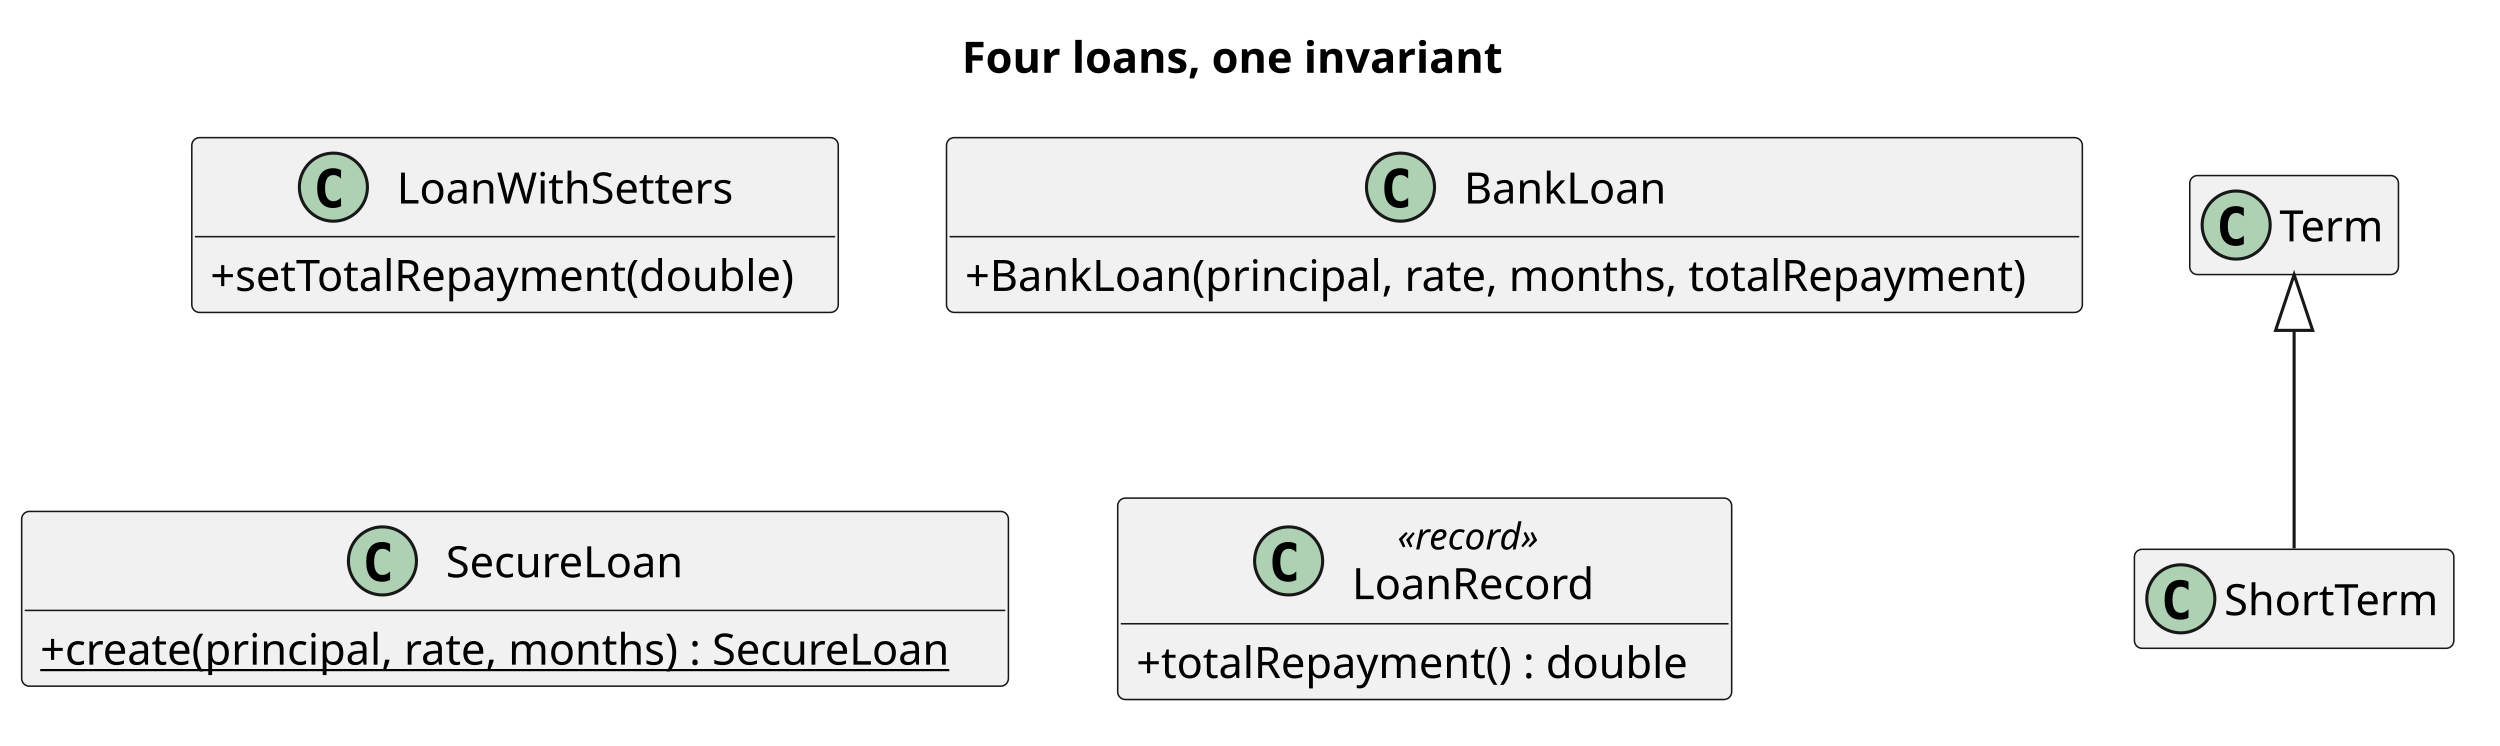
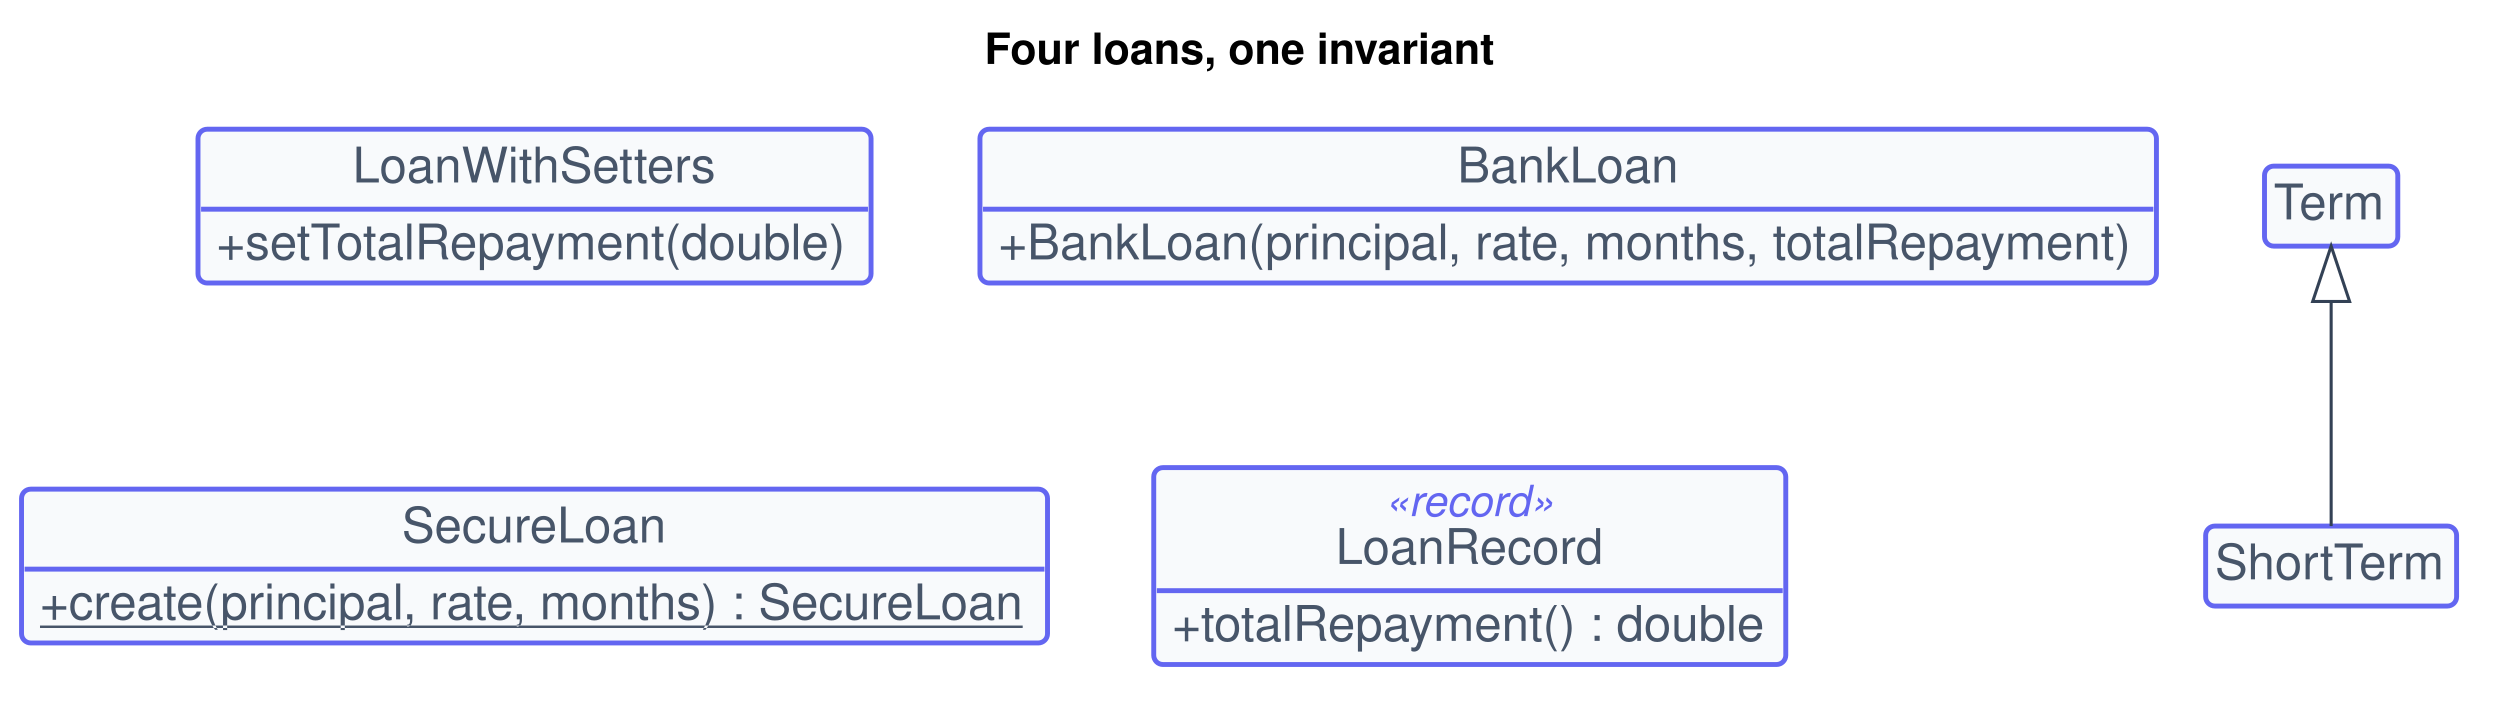
- <svg xmlns="http://www.w3.org/2000/svg" contentStyleType="text/css" data-diagram-type="CLASS" height="241px" preserveAspectRatio="none" style="width:808px;height:241px;background:#FFFFFF;" version="1.1" viewBox="0 0 808 241" width="808px" zoomAndPan="magnify">
+ <svg xmlns="http://www.w3.org/2000/svg" contentStyleType="text/css" data-diagram-type="CLASS" height="481.25px" preserveAspectRatio="none" style="width:1693px;height:481px;" version="1.1" viewBox="0 0 1693 481" width="1693.75px" zoomAndPan="magnify">
  <defs />
  <g>
-     <g class="title" data-source-line="3">
-       <text fill="#000000" font-family="sans-serif" font-size="14" font-weight="700" lengthAdjust="spacing" textLength="179.314" x="310.885" y="23.535">Four loans, one invariant</text>
+     <g class="title" data-source-line="65">
+       <text fill="#000000" font-family="Helvetica" font-size="29.167" font-weight="700" lengthAdjust="spacing" textLength="346.81" x="666.731" y="43.292">Four loans, one invariant</text>
    </g>
-     <g class="entity" data-qualified-name="LoanWithSetters" data-source-line="4" id="ent0001">
-       <rect fill="#F1F1F1" height="56.488" rx="2.5" ry="2.5" style="stroke:#181818;stroke-width:0.5;" width="208.936" x="61.99" y="44.488" />
-       <ellipse cx="107.753" cy="60.488" fill="#ADD1B2" rx="11" ry="11" style="stroke:#181818;stroke-width:1;" />
-       <path d="M110.226,66.631 Q109.645,66.93 109.006,67.08 Q108.367,67.229 107.661,67.229 Q105.155,67.229 103.835,65.577 Q102.515,63.925 102.515,60.804 Q102.515,57.675 103.835,56.023 Q105.155,54.371 107.661,54.371 Q108.367,54.371 109.014,54.52 Q109.662,54.67 110.226,54.969 L110.226,57.691 Q109.596,57.11 109.002,56.841 Q108.409,56.571 107.778,56.571 Q106.433,56.571 105.748,57.638 Q105.063,58.704 105.063,60.804 Q105.063,62.896 105.748,63.963 Q106.433,65.029 107.778,65.029 Q108.409,65.029 109.002,64.76 Q109.596,64.49 110.226,63.909 Z " fill="#000000" />
-       <text fill="#000000" font-family="sans-serif" font-size="14" lengthAdjust="spacing" textLength="108.91" x="128.253" y="65.779">LoanWithSetters</text>
-       <line style="stroke:#181818;stroke-width:0.5;" x1="62.99" x2="269.926" y1="76.488" y2="76.488" />
-       <text fill="#000000" font-family="sans-serif" font-size="14" lengthAdjust="spacing" textLength="196.936" x="67.99" y="94.023">+setTotalRepayment(double)</text>
+     <g class="entity" data-qualified-name="LoanWithSetters" data-source-line="66" id="ent0001">
+       <rect fill="#F8FAFC" height="104.167" rx="6.25" ry="6.25" style="stroke:#6366F1;stroke-width:3.333;" width="455.794" x="134.083" y="87.5" />
+       <text fill="#475569" font-family="Helvetica" font-size="33.333" lengthAdjust="spacing" textLength="246.419" x="238.771" y="123.584">LoanWithSetters</text>
+       <line style="stroke:#6366F1;stroke-width:3.333;" x1="136.167" x2="587.794" y1="141.667" y2="141.667" />
+       <text fill="#475569" font-family="Helvetica" font-size="33.333" lengthAdjust="spacing" textLength="430.794" x="146.583" y="175.667">+setTotalRepayment(double)</text>
    </g>
-     <g class="entity" data-qualified-name="BankLoan" data-source-line="7" id="ent0002">
-       <rect fill="#F1F1F1" height="56.488" rx="2.5" ry="2.5" style="stroke:#181818;stroke-width:0.5;" width="367.106" x="305.91" y="44.488" />
-       <ellipse cx="452.643" cy="60.488" fill="#ADD1B2" rx="11" ry="11" style="stroke:#181818;stroke-width:1;" />
-       <path d="M455.116,66.631 Q454.536,66.93 453.896,67.08 Q453.257,67.229 452.552,67.229 Q450.045,67.229 448.725,65.577 Q447.405,63.925 447.405,60.804 Q447.405,57.675 448.725,56.023 Q450.045,54.371 452.552,54.371 Q453.257,54.371 453.905,54.52 Q454.552,54.67 455.116,54.969 L455.116,57.691 Q454.486,57.11 453.892,56.841 Q453.299,56.571 452.668,56.571 Q451.323,56.571 450.638,57.638 Q449.954,58.704 449.954,60.804 Q449.954,62.896 450.638,63.963 Q451.323,65.029 452.668,65.029 Q453.299,65.029 453.892,64.76 Q454.486,64.49 455.116,63.909 Z " fill="#000000" />
-       <text fill="#000000" font-family="sans-serif" font-size="14" lengthAdjust="spacing" textLength="65.14" x="473.143" y="65.779">BankLoan</text>
-       <line style="stroke:#181818;stroke-width:0.5;" x1="306.91" x2="672.016" y1="76.488" y2="76.488" />
-       <text fill="#000000" font-family="sans-serif" font-size="14" lengthAdjust="spacing" textLength="355.106" x="311.91" y="94.023">+BankLoan(principal, rate, months, totalRepayment)</text>
+     <g class="entity" data-qualified-name="BankLoan" data-source-line="69" id="ent0002">
+       <rect fill="#F8FAFC" height="104.167" rx="6.25" ry="6.25" style="stroke:#6366F1;stroke-width:3.333;" width="796.712" x="663.625" y="87.5" />
+       <text fill="#475569" font-family="Helvetica" font-size="33.333" lengthAdjust="spacing" textLength="150.13" x="986.916" y="123.584">BankLoan</text>
+       <line style="stroke:#6366F1;stroke-width:3.333;" x1="665.708" x2="1458.254" y1="141.667" y2="141.667" />
+       <text fill="#475569" font-family="Helvetica" font-size="33.333" lengthAdjust="spacing" textLength="771.712" x="676.125" y="175.667">+BankLoan(principal, rate, months, totalRepayment)</text>
    </g>
-     <g class="entity" data-qualified-name="SecureLoan" data-source-line="10" id="ent0003">
-       <rect fill="#F1F1F1" height="56.488" rx="2.5" ry="2.5" style="stroke:#181818;stroke-width:0.5;" width="318.92" x="7" y="165.288" />
-       <ellipse cx="123.604" cy="181.288" fill="#ADD1B2" rx="11" ry="11" style="stroke:#181818;stroke-width:1;" />
-       <path d="M126.077,187.431 Q125.496,187.73 124.857,187.88 Q124.218,188.029 123.512,188.029 Q121.005,188.029 119.686,186.377 Q118.366,184.725 118.366,181.604 Q118.366,178.475 119.686,176.823 Q121.005,175.171 123.512,175.171 Q124.218,175.171 124.865,175.321 Q125.513,175.47 126.077,175.769 L126.077,178.491 Q125.446,177.91 124.853,177.641 Q124.259,177.371 123.628,177.371 Q122.284,177.371 121.599,178.438 Q120.914,179.504 120.914,181.604 Q120.914,183.696 121.599,184.763 Q122.284,185.829 123.628,185.829 Q124.259,185.829 124.853,185.56 Q125.446,185.29 126.077,184.709 Z " fill="#000000" />
-       <text fill="#000000" font-family="sans-serif" font-size="14" lengthAdjust="spacing" textLength="77.212" x="144.104" y="186.579">SecureLoan</text>
-       <line style="stroke:#181818;stroke-width:0.5;" x1="8" x2="324.92" y1="197.288" y2="197.288" />
-       <text fill="#000000" font-family="sans-serif" font-size="14" lengthAdjust="spacing" text-decoration="underline" textLength="306.92" x="13" y="214.823">+create(principal, rate, months) : SecureLoan</text>
+     <g class="entity" data-qualified-name="SecureLoan" data-source-line="72" id="ent0003">
+       <rect fill="#F8FAFC" height="104.167" rx="6.25" ry="6.25" style="stroke:#6366F1;stroke-width:3.333;" width="694.792" x="14.583" y="331.25" />
+       <text fill="#475569" font-family="Helvetica" font-size="33.333" lengthAdjust="spacing" textLength="179.769" x="272.095" y="367.334">SecureLoan</text>
+       <line style="stroke:#6366F1;stroke-width:3.333;" x1="16.667" x2="707.292" y1="385.417" y2="385.417" />
+       <text fill="#475569" font-family="Helvetica" font-size="33.333" lengthAdjust="spacing" text-decoration="underline" textLength="669.792" x="27.083" y="419.417">+create(principal, rate, months) : SecureLoan</text>
    </g>
-     <g class="entity" data-qualified-name="LoanRecord" data-source-line="13" id="ent0004">
-       <rect fill="#F1F1F1" height="65.109" rx="2.5" ry="2.5" style="stroke:#181818;stroke-width:0.5;" width="198.436" x="361.24" y="160.978" />
-       <ellipse cx="416.485" cy="181.289" fill="#ADD1B2" rx="11" ry="11" style="stroke:#181818;stroke-width:1;" />
-       <path d="M418.958,187.432 Q418.377,187.731 417.738,187.88 Q417.098,188.03 416.393,188.03 Q413.886,188.03 412.566,186.378 Q411.246,184.726 411.246,181.605 Q411.246,178.475 412.566,176.823 Q413.886,175.172 416.393,175.172 Q417.098,175.172 417.746,175.321 Q418.393,175.47 418.958,175.769 L418.958,178.492 Q418.327,177.911 417.733,177.641 Q417.14,177.371 416.509,177.371 Q415.164,177.371 414.479,178.438 Q413.795,179.505 413.795,181.605 Q413.795,183.696 414.479,184.763 Q415.164,185.83 416.509,185.83 Q417.14,185.83 417.733,185.56 Q418.327,185.29 418.958,184.709 Z " fill="#000000" />
-       <text fill="#000000" font-family="sans-serif" font-size="12" font-style="italic" lengthAdjust="spacing" textLength="50.15" x="451.633" y="177.58">«record»</text>
-       <text fill="#000000" font-family="sans-serif" font-size="14" lengthAdjust="spacing" textLength="79.447" x="436.985" y="193.646">LoanRecord</text>
-       <line style="stroke:#181818;stroke-width:0.5;" x1="362.24" x2="558.677" y1="201.599" y2="201.599" />
-       <text fill="#000000" font-family="sans-serif" font-size="14" lengthAdjust="spacing" textLength="186.436" x="367.24" y="219.135">+totalRepayment() : double</text>
+     <g class="entity" data-qualified-name="LoanRecord" data-source-line="75" id="ent0004">
+       <rect fill="#F8FAFC" height="133.333" rx="6.25" ry="6.25" style="stroke:#6366F1;stroke-width:3.333;" width="428.011" x="781.312" y="316.667" />
+       <text fill="#6366F1" font-family="Helvetica" font-size="29.167" font-style="italic" lengthAdjust="spacing" textLength="115.114" x="937.761" y="349.542">«record»</text>
+       <text fill="#475569" font-family="Helvetica" font-size="33.333" lengthAdjust="spacing" textLength="181.608" x="904.514" y="381.917">LoanRecord</text>
+       <line style="stroke:#6366F1;stroke-width:3.333;" x1="783.396" x2="1207.24" y1="400" y2="400" />
+       <text fill="#475569" font-family="Helvetica" font-size="33.333" lengthAdjust="spacing" textLength="403.011" x="793.812" y="434.001">+totalRepayment() : double</text>
    </g>
-     <g class="entity" data-qualified-name="Term" data-source-line="16" id="ent0005">
-       <rect fill="#F1F1F1" height="32" rx="2.5" ry="2.5" style="stroke:#181818;stroke-width:0.5;" width="67.451" x="707.73" y="56.738" />
-       <ellipse cx="722.73" cy="72.738" fill="#ADD1B2" rx="11" ry="11" style="stroke:#181818;stroke-width:1;" />
-       <path d="M725.203,78.881 Q724.622,79.18 723.983,79.33 Q723.344,79.479 722.638,79.479 Q720.131,79.479 718.812,77.827 Q717.492,76.175 717.492,73.054 Q717.492,69.925 718.812,68.273 Q720.131,66.621 722.638,66.621 Q723.344,66.621 723.991,66.77 Q724.639,66.92 725.203,67.219 L725.203,69.941 Q724.572,69.36 723.979,69.091 Q723.385,68.821 722.754,68.821 Q721.41,68.821 720.725,69.888 Q720.04,70.954 720.04,73.054 Q720.04,75.146 720.725,76.213 Q721.41,77.279 722.754,77.279 Q723.385,77.279 723.979,77.01 Q724.572,76.74 725.203,76.159 Z " fill="#000000" />
-       <text fill="#000000" font-family="sans-serif" font-size="14" lengthAdjust="spacing" textLength="35.451" x="736.73" y="78.029">Term</text>
+     <g class="entity" data-qualified-name="Term" data-source-line="78" id="ent0005">
+       <rect fill="#F8FAFC" height="54.167" rx="6.25" ry="6.25" style="stroke:#6366F1;stroke-width:3.333;" width="90.267" x="1533.521" y="112.5" />
+       <text fill="#475569" font-family="Helvetica" font-size="33.333" lengthAdjust="spacing" textLength="77.767" x="1539.771" y="148.584">Term</text>
    </g>
-     <g class="entity" data-qualified-name="ShortTerm" data-source-line="17" id="ent0006">
-       <rect fill="#F1F1F1" height="32" rx="2.5" ry="2.5" style="stroke:#181818;stroke-width:0.5;" width="103.244" x="689.84" y="177.538" />
-       <ellipse cx="704.84" cy="193.538" fill="#ADD1B2" rx="11" ry="11" style="stroke:#181818;stroke-width:1;" />
-       <path d="M707.313,199.681 Q706.732,199.98 706.093,200.13 Q705.454,200.279 704.748,200.279 Q702.241,200.279 700.922,198.627 Q699.602,196.975 699.602,193.854 Q699.602,190.725 700.922,189.073 Q702.241,187.421 704.748,187.421 Q705.454,187.421 706.101,187.571 Q706.749,187.72 707.313,188.019 L707.313,190.741 Q706.682,190.16 706.089,189.891 Q705.495,189.621 704.864,189.621 Q703.52,189.621 702.835,190.688 Q702.15,191.754 702.15,193.854 Q702.15,195.946 702.835,197.013 Q703.52,198.079 704.864,198.079 Q705.495,198.079 706.089,197.81 Q706.682,197.54 707.313,196.959 Z " fill="#000000" />
-       <text fill="#000000" font-family="sans-serif" font-size="14" lengthAdjust="spacing" textLength="71.244" x="718.84" y="198.829">ShortTerm</text>
+     <g class="entity" data-qualified-name="ShortTerm" data-source-line="79" id="ent0006">
+       <rect fill="#F8FAFC" height="54.167" rx="6.25" ry="6.25" style="stroke:#6366F1;stroke-width:3.333;" width="169.938" x="1493.667" y="356.25" />
+       <text fill="#475569" font-family="Helvetica" font-size="33.333" lengthAdjust="spacing" textLength="157.438" x="1499.917" y="392.334">ShortTerm</text>
    </g>
-     <g class="link" data-entity-1="ent0005" data-entity-2="ent0006" data-link-type="extension" data-source-line="18" id="lnk7">
-       <path codeLine="18" d="M741.46,106.778 C741.46,129.508 741.46,154.358 741.46,177.238" fill="none" id="Term-backto-ShortTerm" style="stroke:#181818;stroke-width:1;" />
-       <polygon fill="none" points="741.46,88.778,735.46,106.778,747.46,106.778,741.46,88.778" style="stroke:#181818;stroke-width:1;stroke-linejoin:miter;stroke-miterlimit:10;" />
+     <g class="link" data-entity-1="ent0005" data-entity-2="ent0006" data-link-type="extension" data-source-line="80" id="lnk7">
+       <path codeLine="80" d="M1578.654,356.25 L1578.654,204.167" fill="none" id="Term-backto-ShortTerm" style="stroke:#334155;stroke-width:2.083;" />
+       <polygon fill="none" points="1578.654,166.667,1591.154,204.167,1566.154,204.167,1578.654,166.667" style="stroke:#334155;stroke-width:2.083;stroke-linejoin:miter;stroke-miterlimit:10;" />
    </g>
  </g>
</svg>
